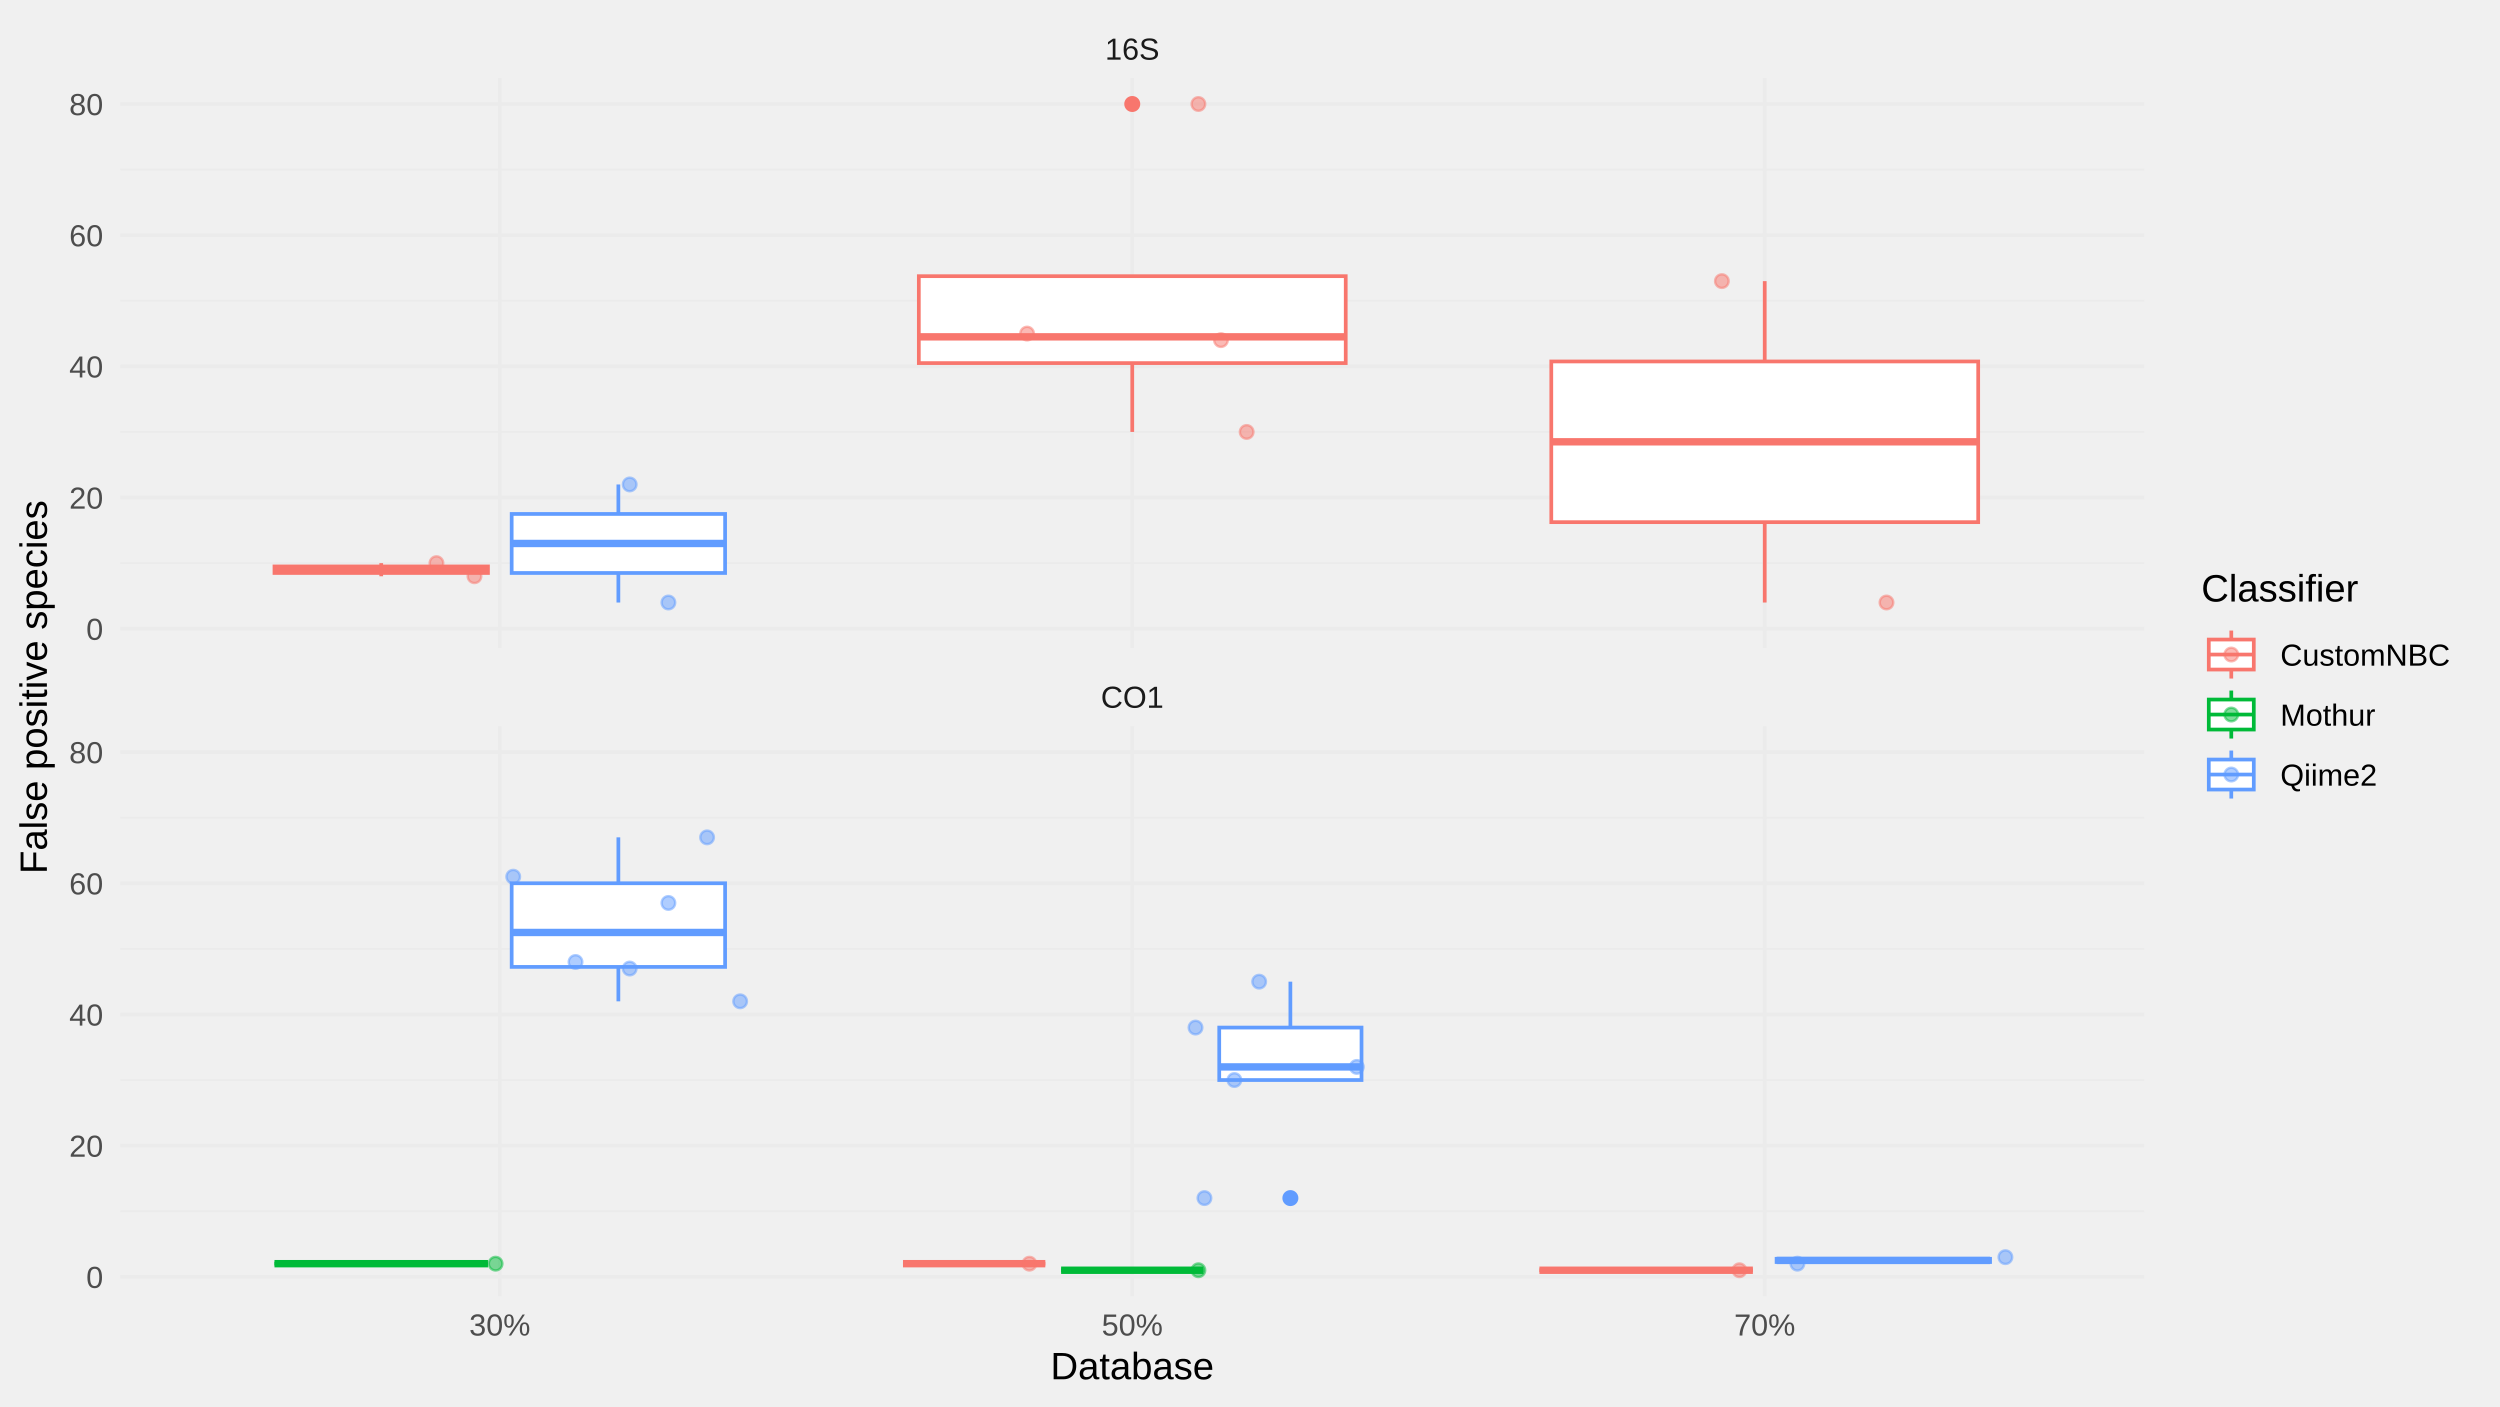
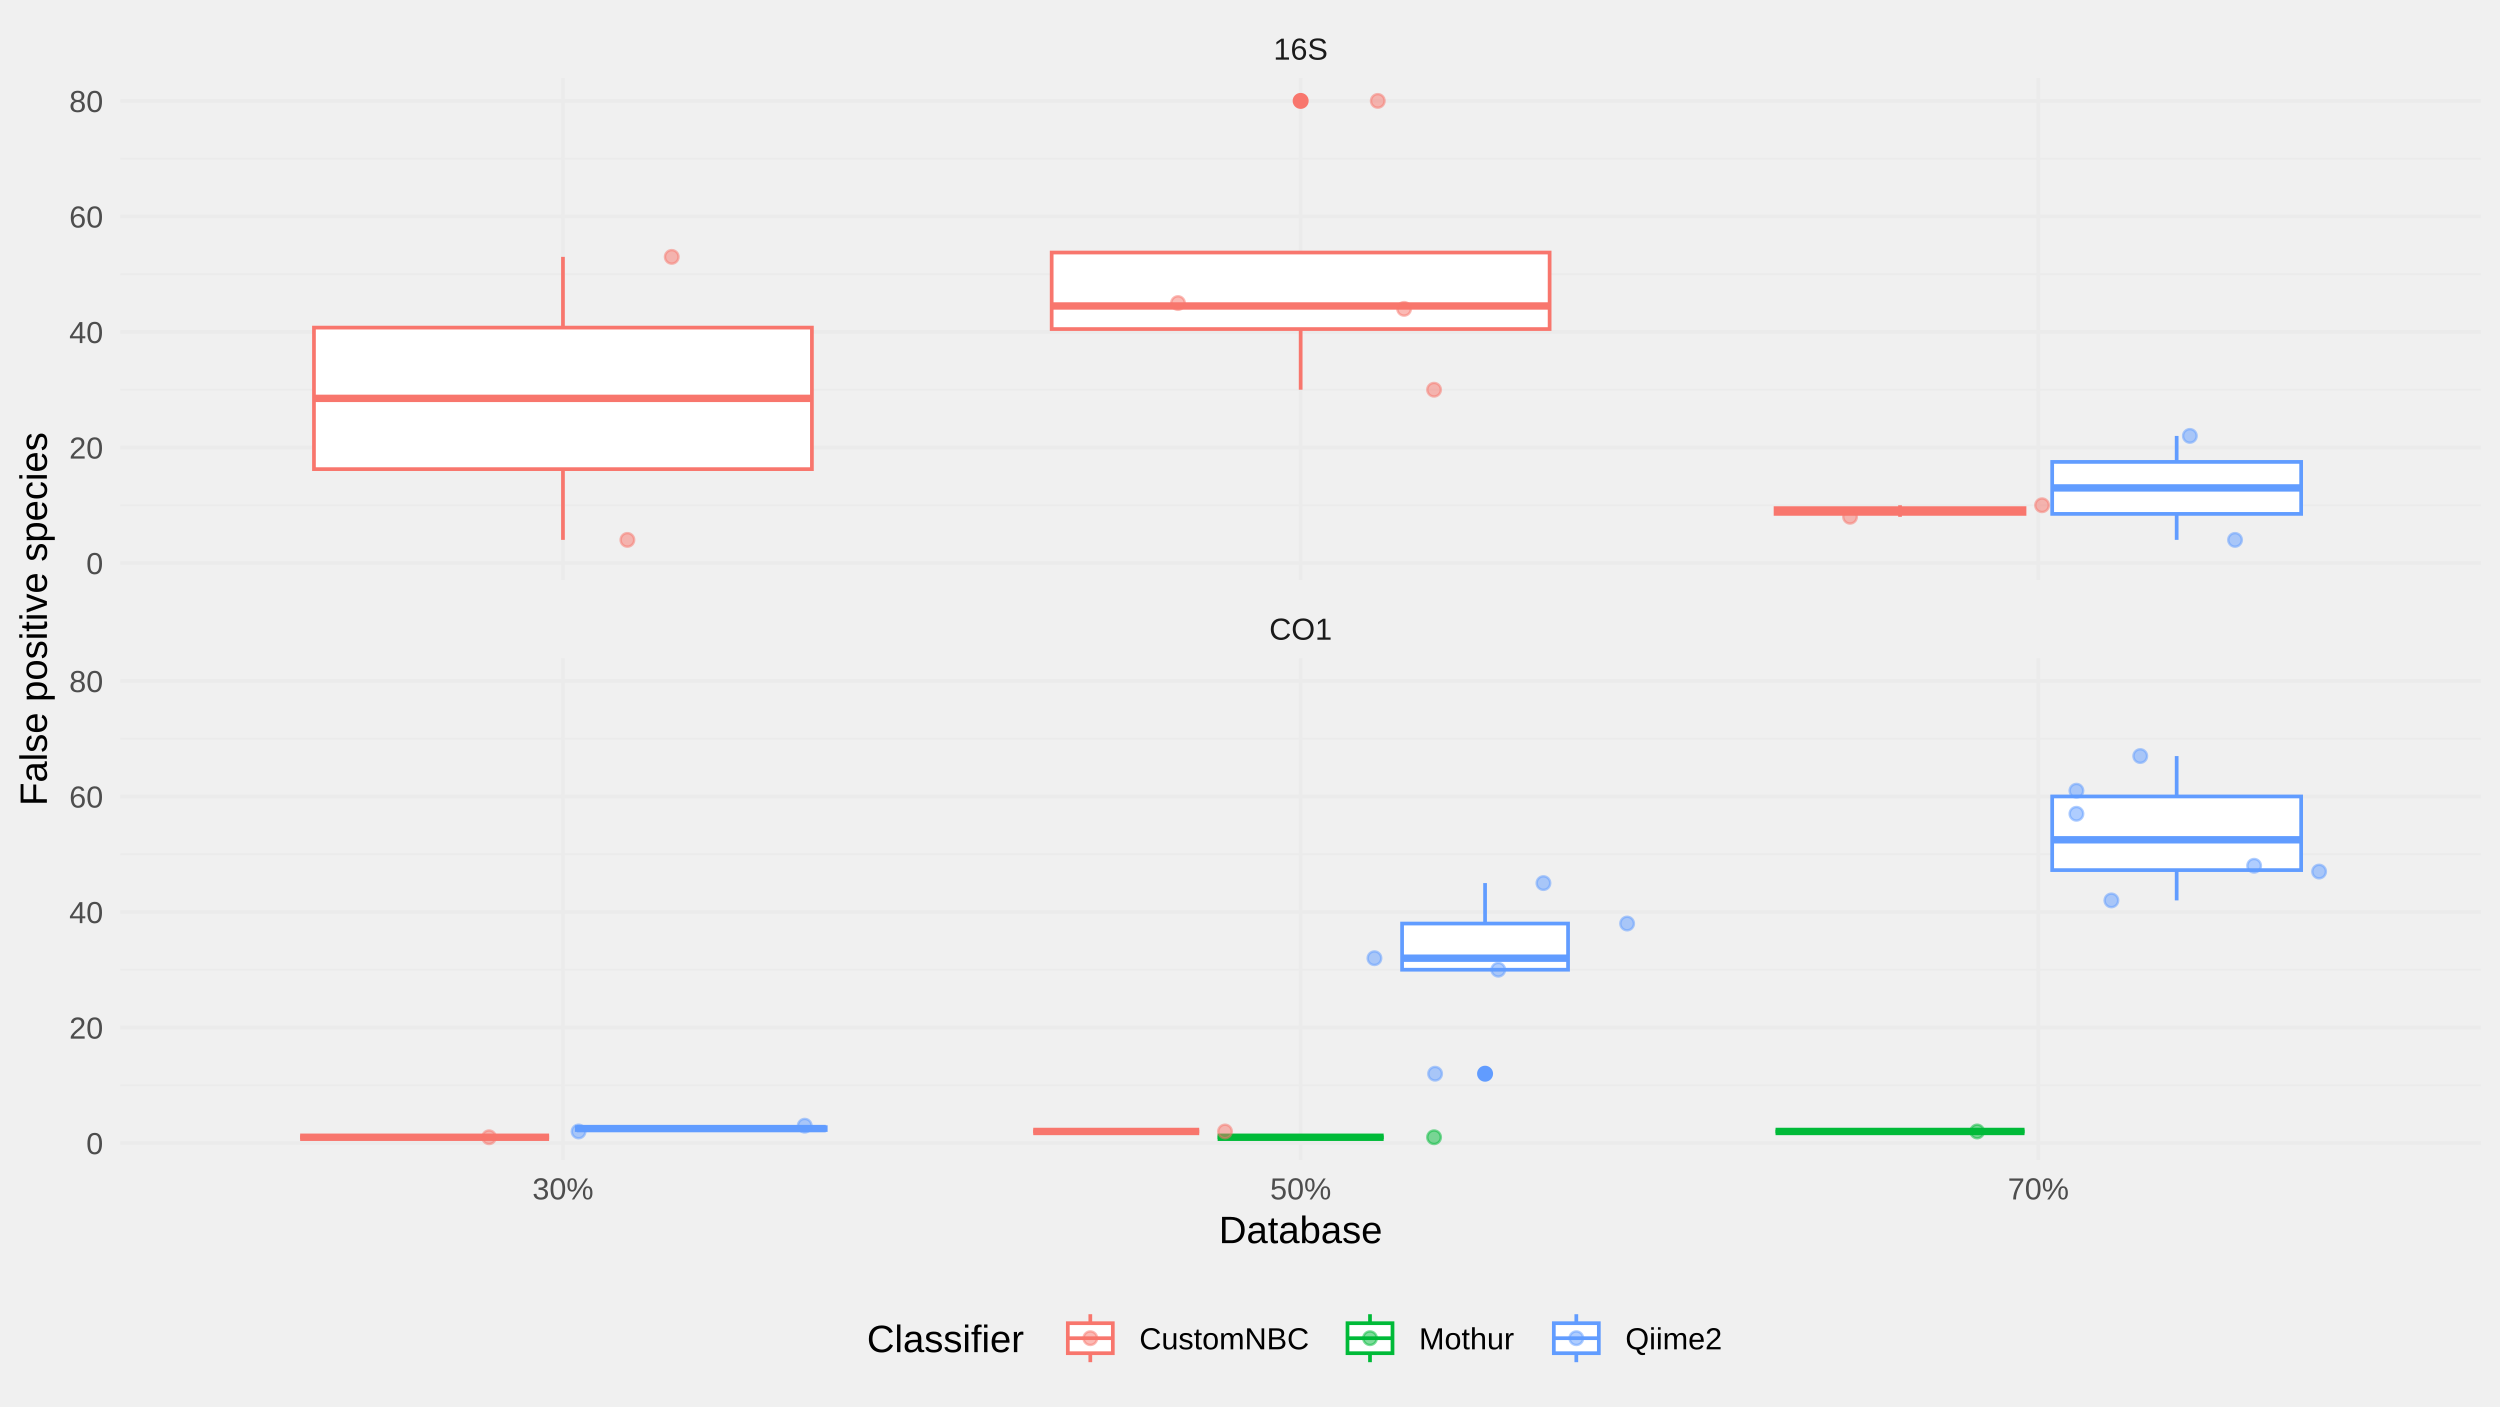
<svg xmlns="http://www.w3.org/2000/svg" class="svglite" width="720.00pt" height="405.00pt" viewBox="0 0 720.00 405.00">
  <defs>
    <style type="text/css">
    .svglite line, .svglite polyline, .svglite polygon, .svglite path, .svglite rect, .svglite circle {
      fill: none;
      stroke: #000000;
      stroke-linecap: round;
      stroke-linejoin: round;
      stroke-miterlimit: 10.00;
    }
    .svglite text {
      white-space: pre;
    }
  </style>
  </defs>
  <rect width="100%" height="100%" style="stroke: none; fill: none;" />
  <defs>
    <clipPath id="cpMC4wMHw3MjAuMDB8MC4wMHw0MDUuMDA=">
      <rect x="0.00" y="0.00" width="720.00" height="405.00" />
    </clipPath>
  </defs>
  <g clip-path="url(#cpMC4wMHw3MjAuMDB8MC4wMHw0MDUuMDA=)">
</g>
  <defs>
-     <clipPath id="cpMzQuNjV8NjE3LjU0fDIyLjQ5fDE4Ni42NQ==">
-       <rect x="34.65" y="22.49" width="582.89" height="164.16" />
+     <clipPath id="cpMzQuNjV8NzE0LjUyfDIyLjQ5fDE2Ny4wNQ==">
+       <rect x="34.65" y="22.49" width="679.87" height="144.56" />
    </clipPath>
  </defs>
-   <g clip-path="url(#cpMzQuNjV8NjE3LjU0fDIyLjQ5fDE4Ni42NQ==)">
-     <polyline points="34.65,162.18 617.54,162.18 " style="stroke-width: 0.53; stroke: #EBEBEB; stroke-linecap: butt;" />
-     <polyline points="34.65,124.40 617.54,124.40 " style="stroke-width: 0.53; stroke: #EBEBEB; stroke-linecap: butt;" />
-     <polyline points="34.65,86.62 617.54,86.62 " style="stroke-width: 0.53; stroke: #EBEBEB; stroke-linecap: butt;" />
-     <polyline points="34.65,48.84 617.54,48.84 " style="stroke-width: 0.53; stroke: #EBEBEB; stroke-linecap: butt;" />
-     <polyline points="34.65,181.07 617.54,181.07 " style="stroke-width: 1.07; stroke: #EBEBEB; stroke-linecap: butt;" />
-     <polyline points="34.65,143.29 617.54,143.29 " style="stroke-width: 1.07; stroke: #EBEBEB; stroke-linecap: butt;" />
-     <polyline points="34.65,105.51 617.54,105.51 " style="stroke-width: 1.07; stroke: #EBEBEB; stroke-linecap: butt;" />
-     <polyline points="34.65,67.73 617.54,67.73 " style="stroke-width: 1.07; stroke: #EBEBEB; stroke-linecap: butt;" />
-     <polyline points="34.65,29.95 617.54,29.95 " style="stroke-width: 1.07; stroke: #EBEBEB; stroke-linecap: butt;" />
-     <polyline points="143.94,186.65 143.94,22.49 " style="stroke-width: 1.07; stroke: #EBEBEB; stroke-linecap: butt;" />
-     <polyline points="326.09,186.65 326.09,22.49 " style="stroke-width: 1.07; stroke: #EBEBEB; stroke-linecap: butt;" />
-     <polyline points="508.24,186.65 508.24,22.49 " style="stroke-width: 1.07; stroke: #EBEBEB; stroke-linecap: butt;" />
-     <line x1="109.79" y1="163.13" x2="109.79" y2="162.18" style="stroke-width: 1.07; stroke: #F8766D; stroke-linecap: butt;" />
-     <line x1="109.79" y1="165.02" x2="109.79" y2="165.96" style="stroke-width: 1.07; stroke: #F8766D; stroke-linecap: butt;" />
-     <polygon points="79.05,163.13 79.05,165.02 140.53,165.02 140.53,163.13 79.05,163.13 " style="stroke-width: 1.07; stroke: #F8766D; stroke-linecap: butt; stroke-linejoin: miter; fill: #FFFFFF;" />
-     <line x1="79.05" y1="164.07" x2="140.53" y2="164.07" style="stroke-width: 2.13; stroke: #F8766D; stroke-linecap: butt; stroke-linejoin: miter;" />
-     <circle cx="326.09" cy="29.95" r="1.95" style="stroke-width: 0.71; stroke: #F8766D; fill: #F8766D;" />
-     <line x1="326.09" y1="79.54" x2="326.09" y2="79.54" style="stroke-width: 1.07; stroke: #F8766D; stroke-linecap: butt;" />
-     <line x1="326.09" y1="104.57" x2="326.09" y2="124.40" style="stroke-width: 1.07; stroke: #F8766D; stroke-linecap: butt;" />
-     <polygon points="264.62,79.54 264.62,104.57 387.57,104.57 387.57,79.54 264.62,79.54 " style="stroke-width: 1.07; stroke: #F8766D; stroke-linecap: butt; stroke-linejoin: miter; fill: #FFFFFF;" />
-     <line x1="264.62" y1="97.01" x2="387.57" y2="97.01" style="stroke-width: 2.13; stroke: #F8766D; stroke-linecap: butt; stroke-linejoin: miter;" />
-     <line x1="508.24" y1="104.10" x2="508.24" y2="80.96" style="stroke-width: 1.07; stroke: #F8766D; stroke-linecap: butt;" />
-     <line x1="508.24" y1="150.38" x2="508.24" y2="173.52" style="stroke-width: 1.07; stroke: #F8766D; stroke-linecap: butt;" />
-     <polygon points="446.77,104.10 446.77,150.38 569.72,150.38 569.72,104.10 446.77,104.10 " style="stroke-width: 1.07; stroke: #F8766D; stroke-linecap: butt; stroke-linejoin: miter; fill: #FFFFFF;" />
-     <line x1="446.77" y1="127.24" x2="569.72" y2="127.24" style="stroke-width: 2.13; stroke: #F8766D; stroke-linecap: butt; stroke-linejoin: miter;" />
-     <line x1="178.09" y1="148.02" x2="178.09" y2="139.52" style="stroke-width: 1.07; stroke: #619CFF; stroke-linecap: butt;" />
-     <line x1="178.09" y1="165.02" x2="178.09" y2="173.52" style="stroke-width: 1.07; stroke: #619CFF; stroke-linecap: butt;" />
-     <polygon points="147.36,148.02 147.36,165.02 208.83,165.02 208.83,148.02 147.36,148.02 " style="stroke-width: 1.07; stroke: #619CFF; stroke-linecap: butt; stroke-linejoin: miter; fill: #FFFFFF;" />
-     <line x1="147.36" y1="156.52" x2="208.83" y2="156.52" style="stroke-width: 2.13; stroke: #619CFF; stroke-linecap: butt; stroke-linejoin: miter;" />
-     <circle cx="125.70" cy="162.18" r="1.95" style="stroke-width: 0.71; stroke: #F8766D; stroke-opacity: 0.50; fill: #F8766D; fill-opacity: 0.50;" />
-     <circle cx="136.65" cy="165.96" r="1.95" style="stroke-width: 0.71; stroke: #F8766D; stroke-opacity: 0.50; fill: #F8766D; fill-opacity: 0.50;" />
-     <circle cx="359.04" cy="124.40" r="1.95" style="stroke-width: 0.71; stroke: #F8766D; stroke-opacity: 0.50; fill: #F8766D; fill-opacity: 0.50;" />
-     <circle cx="345.14" cy="29.95" r="1.95" style="stroke-width: 0.71; stroke: #F8766D; stroke-opacity: 0.50; fill: #F8766D; fill-opacity: 0.50;" />
-     <circle cx="295.80" cy="96.07" r="1.95" style="stroke-width: 0.71; stroke: #F8766D; stroke-opacity: 0.50; fill: #F8766D; fill-opacity: 0.50;" />
-     <circle cx="351.64" cy="97.96" r="1.95" style="stroke-width: 0.71; stroke: #F8766D; stroke-opacity: 0.50; fill: #F8766D; fill-opacity: 0.50;" />
-     <circle cx="543.31" cy="173.52" r="1.95" style="stroke-width: 0.71; stroke: #F8766D; stroke-opacity: 0.50; fill: #F8766D; fill-opacity: 0.50;" />
-     <circle cx="495.90" cy="80.96" r="1.95" style="stroke-width: 0.71; stroke: #F8766D; stroke-opacity: 0.50; fill: #F8766D; fill-opacity: 0.50;" />
-     <circle cx="192.50" cy="173.52" r="1.95" style="stroke-width: 0.71; stroke: #619CFF; stroke-opacity: 0.50; fill: #619CFF; fill-opacity: 0.50;" />
-     <circle cx="181.35" cy="139.52" r="1.95" style="stroke-width: 0.71; stroke: #619CFF; stroke-opacity: 0.50; fill: #619CFF; fill-opacity: 0.50;" />
+   <g clip-path="url(#cpMzQuNjV8NzE0LjUyfDIyLjQ5fDE2Ny4wNQ==)">
+     <polyline points="34.65,145.51 714.52,145.51 " style="stroke-width: 0.53; stroke: #EBEBEB; stroke-linecap: butt;" />
+     <polyline points="34.65,112.24 714.52,112.24 " style="stroke-width: 0.53; stroke: #EBEBEB; stroke-linecap: butt;" />
+     <polyline points="34.65,78.97 714.52,78.97 " style="stroke-width: 0.53; stroke: #EBEBEB; stroke-linecap: butt;" />
+     <polyline points="34.65,45.70 714.52,45.70 " style="stroke-width: 0.53; stroke: #EBEBEB; stroke-linecap: butt;" />
+     <polyline points="34.65,162.14 714.52,162.14 " style="stroke-width: 1.07; stroke: #EBEBEB; stroke-linecap: butt;" />
+     <polyline points="34.65,128.87 714.52,128.87 " style="stroke-width: 1.07; stroke: #EBEBEB; stroke-linecap: butt;" />
+     <polyline points="34.65,95.60 714.52,95.60 " style="stroke-width: 1.07; stroke: #EBEBEB; stroke-linecap: butt;" />
+     <polyline points="34.65,62.33 714.52,62.33 " style="stroke-width: 1.07; stroke: #EBEBEB; stroke-linecap: butt;" />
+     <polyline points="34.65,29.06 714.52,29.06 " style="stroke-width: 1.07; stroke: #EBEBEB; stroke-linecap: butt;" />
+     <polyline points="162.13,167.05 162.13,22.49 " style="stroke-width: 1.07; stroke: #EBEBEB; stroke-linecap: butt;" />
+     <polyline points="374.59,167.05 374.59,22.49 " style="stroke-width: 1.07; stroke: #EBEBEB; stroke-linecap: butt;" />
+     <polyline points="587.04,167.05 587.04,22.49 " style="stroke-width: 1.07; stroke: #EBEBEB; stroke-linecap: butt;" />
+     <line x1="162.13" y1="94.35" x2="162.13" y2="73.98" style="stroke-width: 1.07; stroke: #F8766D; stroke-linecap: butt;" />
+     <line x1="162.13" y1="135.11" x2="162.13" y2="155.49" style="stroke-width: 1.07; stroke: #F8766D; stroke-linecap: butt;" />
+     <polygon points="90.42,94.35 90.42,135.11 233.83,135.11 233.83,94.35 90.42,94.35 " style="stroke-width: 1.07; stroke: #F8766D; stroke-linecap: butt; stroke-linejoin: miter; fill: #FFFFFF;" />
+     <line x1="90.42" y1="114.73" x2="233.83" y2="114.73" style="stroke-width: 2.13; stroke: #F8766D; stroke-linecap: butt; stroke-linejoin: miter;" />
+     <circle cx="374.59" cy="29.06" r="1.95" style="stroke-width: 0.71; stroke: #F8766D; fill: #F8766D;" />
+     <line x1="374.59" y1="72.73" x2="374.59" y2="72.73" style="stroke-width: 1.07; stroke: #F8766D; stroke-linecap: butt;" />
+     <line x1="374.59" y1="94.77" x2="374.59" y2="112.24" style="stroke-width: 1.07; stroke: #F8766D; stroke-linecap: butt;" />
+     <polygon points="302.88,72.73 302.88,94.77 446.29,94.77 446.29,72.73 302.88,72.73 " style="stroke-width: 1.07; stroke: #F8766D; stroke-linecap: butt; stroke-linejoin: miter; fill: #FFFFFF;" />
+     <line x1="302.88" y1="88.12" x2="446.29" y2="88.12" style="stroke-width: 2.13; stroke: #F8766D; stroke-linecap: butt; stroke-linejoin: miter;" />
+     <line x1="547.21" y1="146.34" x2="547.21" y2="145.51" style="stroke-width: 1.07; stroke: #F8766D; stroke-linecap: butt;" />
+     <line x1="547.21" y1="148.00" x2="547.21" y2="148.83" style="stroke-width: 1.07; stroke: #F8766D; stroke-linecap: butt;" />
+     <polygon points="511.36,146.34 511.36,148.00 583.06,148.00 583.06,146.34 511.36,146.34 " style="stroke-width: 1.07; stroke: #F8766D; stroke-linecap: butt; stroke-linejoin: miter; fill: #FFFFFF;" />
+     <line x1="511.36" y1="147.17" x2="583.06" y2="147.17" style="stroke-width: 2.13; stroke: #F8766D; stroke-linecap: butt; stroke-linejoin: miter;" />
+     <line x1="626.88" y1="133.03" x2="626.88" y2="125.54" style="stroke-width: 1.07; stroke: #619CFF; stroke-linecap: butt;" />
+     <line x1="626.88" y1="148.00" x2="626.88" y2="155.49" style="stroke-width: 1.07; stroke: #619CFF; stroke-linecap: butt;" />
+     <polygon points="591.03,133.03 591.03,148.00 662.73,148.00 662.73,133.03 591.03,133.03 " style="stroke-width: 1.07; stroke: #619CFF; stroke-linecap: butt; stroke-linejoin: miter; fill: #FFFFFF;" />
+     <line x1="591.03" y1="140.52" x2="662.73" y2="140.52" style="stroke-width: 2.13; stroke: #619CFF; stroke-linecap: butt; stroke-linejoin: miter;" />
+     <circle cx="180.69" cy="155.49" r="1.95" style="stroke-width: 0.71; stroke: #F8766D; stroke-opacity: 0.50; fill: #F8766D; fill-opacity: 0.50;" />
+     <circle cx="193.46" cy="73.98" r="1.95" style="stroke-width: 0.71; stroke: #F8766D; stroke-opacity: 0.50; fill: #F8766D; fill-opacity: 0.50;" />
+     <circle cx="413.01" cy="112.24" r="1.95" style="stroke-width: 0.71; stroke: #F8766D; stroke-opacity: 0.50; fill: #F8766D; fill-opacity: 0.50;" />
+     <circle cx="396.80" cy="29.06" r="1.95" style="stroke-width: 0.71; stroke: #F8766D; stroke-opacity: 0.50; fill: #F8766D; fill-opacity: 0.50;" />
+     <circle cx="339.26" cy="87.28" r="1.95" style="stroke-width: 0.71; stroke: #F8766D; stroke-opacity: 0.50; fill: #F8766D; fill-opacity: 0.50;" />
+     <circle cx="404.38" cy="88.95" r="1.95" style="stroke-width: 0.71; stroke: #F8766D; stroke-opacity: 0.50; fill: #F8766D; fill-opacity: 0.50;" />
+     <circle cx="588.11" cy="145.51" r="1.95" style="stroke-width: 0.71; stroke: #F8766D; stroke-opacity: 0.50; fill: #F8766D; fill-opacity: 0.50;" />
+     <circle cx="532.81" cy="148.83" r="1.95" style="stroke-width: 0.71; stroke: #F8766D; stroke-opacity: 0.50; fill: #F8766D; fill-opacity: 0.50;" />
+     <circle cx="643.69" cy="155.49" r="1.95" style="stroke-width: 0.71; stroke: #619CFF; stroke-opacity: 0.50; fill: #619CFF; fill-opacity: 0.50;" />
+     <circle cx="630.68" cy="125.54" r="1.95" style="stroke-width: 0.71; stroke: #619CFF; stroke-opacity: 0.50; fill: #619CFF; fill-opacity: 0.50;" />
  </g>
  <g clip-path="url(#cpMC4wMHw3MjAuMDB8MC4wMHw0MDUuMDA=)">
</g>
  <defs>
-     <clipPath id="cpMzQuNjV8NjE3LjU0fDIwOS4xNHwzNzMuMjk=">
-       <rect x="34.65" y="209.14" width="582.89" height="164.16" />
+     <clipPath id="cpMzQuNjV8NzE0LjUyfDE4OS41NHwzMzQuMTA=">
+       <rect x="34.65" y="189.54" width="679.87" height="144.56" />
    </clipPath>
  </defs>
-   <g clip-path="url(#cpMzQuNjV8NjE3LjU0fDIwOS4xNHwzNzMuMjk=)">
-     <polyline points="34.65,348.83 617.54,348.83 " style="stroke-width: 0.53; stroke: #EBEBEB; stroke-linecap: butt;" />
-     <polyline points="34.65,311.05 617.54,311.05 " style="stroke-width: 0.53; stroke: #EBEBEB; stroke-linecap: butt;" />
-     <polyline points="34.65,273.27 617.54,273.27 " style="stroke-width: 0.53; stroke: #EBEBEB; stroke-linecap: butt;" />
-     <polyline points="34.65,235.49 617.54,235.49 " style="stroke-width: 0.53; stroke: #EBEBEB; stroke-linecap: butt;" />
-     <polyline points="34.65,367.72 617.54,367.72 " style="stroke-width: 1.07; stroke: #EBEBEB; stroke-linecap: butt;" />
-     <polyline points="34.65,329.94 617.54,329.94 " style="stroke-width: 1.07; stroke: #EBEBEB; stroke-linecap: butt;" />
-     <polyline points="34.65,292.16 617.54,292.16 " style="stroke-width: 1.07; stroke: #EBEBEB; stroke-linecap: butt;" />
-     <polyline points="34.65,254.38 617.54,254.38 " style="stroke-width: 1.07; stroke: #EBEBEB; stroke-linecap: butt;" />
-     <polyline points="34.65,216.60 617.54,216.60 " style="stroke-width: 1.07; stroke: #EBEBEB; stroke-linecap: butt;" />
-     <polyline points="143.94,373.29 143.94,209.14 " style="stroke-width: 1.07; stroke: #EBEBEB; stroke-linecap: butt;" />
-     <polyline points="326.09,373.29 326.09,209.14 " style="stroke-width: 1.07; stroke: #EBEBEB; stroke-linecap: butt;" />
-     <polyline points="508.24,373.29 508.24,209.14 " style="stroke-width: 1.07; stroke: #EBEBEB; stroke-linecap: butt;" />
-     <line x1="280.55" y1="363.94" x2="280.55" y2="363.94" style="stroke-width: 1.07; stroke: #F8766D; stroke-linecap: butt;" />
-     <line x1="280.55" y1="363.94" x2="280.55" y2="363.94" style="stroke-width: 1.07; stroke: #F8766D; stroke-linecap: butt;" />
-     <polygon points="260.06,363.94 260.06,363.94 301.05,363.94 301.05,363.94 260.06,363.94 " style="stroke-width: 1.07; stroke: #F8766D; stroke-linecap: butt; stroke-linejoin: miter; fill: #FFFFFF;" />
-     <line x1="260.06" y1="363.94" x2="301.05" y2="363.94" style="stroke-width: 2.13; stroke: #F8766D; stroke-linecap: butt; stroke-linejoin: miter;" />
-     <line x1="474.09" y1="365.83" x2="474.09" y2="365.83" style="stroke-width: 1.07; stroke: #F8766D; stroke-linecap: butt;" />
-     <line x1="474.09" y1="365.83" x2="474.09" y2="365.83" style="stroke-width: 1.07; stroke: #F8766D; stroke-linecap: butt;" />
-     <polygon points="443.35,365.83 443.35,365.83 504.83,365.83 504.83,365.83 443.35,365.83 " style="stroke-width: 1.07; stroke: #F8766D; stroke-linecap: butt; stroke-linejoin: miter; fill: #FFFFFF;" />
-     <line x1="443.35" y1="365.83" x2="504.83" y2="365.83" style="stroke-width: 2.13; stroke: #F8766D; stroke-linecap: butt; stroke-linejoin: miter;" />
-     <line x1="109.79" y1="363.94" x2="109.79" y2="363.94" style="stroke-width: 1.07; stroke: #00BA38; stroke-linecap: butt;" />
-     <line x1="109.79" y1="363.94" x2="109.79" y2="363.94" style="stroke-width: 1.07; stroke: #00BA38; stroke-linecap: butt;" />
-     <polygon points="79.05,363.94 79.05,363.94 140.53,363.94 140.53,363.94 79.05,363.94 " style="stroke-width: 1.07; stroke: #00BA38; stroke-linecap: butt; stroke-linejoin: miter; fill: #FFFFFF;" />
-     <line x1="79.05" y1="363.94" x2="140.53" y2="363.94" style="stroke-width: 2.13; stroke: #00BA38; stroke-linecap: butt; stroke-linejoin: miter;" />
-     <line x1="326.09" y1="365.83" x2="326.09" y2="365.83" style="stroke-width: 1.07; stroke: #00BA38; stroke-linecap: butt;" />
-     <line x1="326.09" y1="365.83" x2="326.09" y2="365.83" style="stroke-width: 1.07; stroke: #00BA38; stroke-linecap: butt;" />
-     <polygon points="305.60,365.83 305.60,365.83 346.58,365.83 346.58,365.83 305.60,365.83 " style="stroke-width: 1.07; stroke: #00BA38; stroke-linecap: butt; stroke-linejoin: miter; fill: #FFFFFF;" />
-     <line x1="305.60" y1="365.83" x2="346.58" y2="365.83" style="stroke-width: 2.13; stroke: #00BA38; stroke-linecap: butt; stroke-linejoin: miter;" />
-     <line x1="178.09" y1="254.38" x2="178.09" y2="241.16" style="stroke-width: 1.07; stroke: #619CFF; stroke-linecap: butt;" />
-     <line x1="178.09" y1="278.47" x2="178.09" y2="288.38" style="stroke-width: 1.07; stroke: #619CFF; stroke-linecap: butt;" />
-     <polygon points="147.36,254.38 147.36,278.47 208.83,278.47 208.83,254.38 147.36,254.38 " style="stroke-width: 1.07; stroke: #619CFF; stroke-linecap: butt; stroke-linejoin: miter; fill: #FFFFFF;" />
-     <line x1="147.36" y1="268.55" x2="208.83" y2="268.55" style="stroke-width: 2.13; stroke: #619CFF; stroke-linecap: butt; stroke-linejoin: miter;" />
-     <circle cx="371.63" cy="345.05" r="1.95" style="stroke-width: 0.71; stroke: #619CFF; fill: #619CFF;" />
-     <line x1="371.63" y1="295.94" x2="371.63" y2="282.72" style="stroke-width: 1.07; stroke: #619CFF; stroke-linecap: butt;" />
-     <line x1="371.63" y1="311.05" x2="371.63" y2="311.05" style="stroke-width: 1.07; stroke: #619CFF; stroke-linecap: butt;" />
-     <polygon points="351.14,295.94 351.14,311.05 392.12,311.05 392.12,295.94 351.14,295.94 " style="stroke-width: 1.07; stroke: #619CFF; stroke-linecap: butt; stroke-linejoin: miter; fill: #FFFFFF;" />
-     <line x1="351.14" y1="307.27" x2="392.12" y2="307.27" style="stroke-width: 2.13; stroke: #619CFF; stroke-linecap: butt; stroke-linejoin: miter;" />
-     <line x1="542.40" y1="362.53" x2="542.40" y2="362.06" style="stroke-width: 1.07; stroke: #619CFF; stroke-linecap: butt;" />
-     <line x1="542.40" y1="363.47" x2="542.40" y2="363.94" style="stroke-width: 1.07; stroke: #619CFF; stroke-linecap: butt;" />
-     <polygon points="511.66,362.53 511.66,363.47 573.14,363.47 573.14,362.53 511.66,362.53 " style="stroke-width: 1.07; stroke: #619CFF; stroke-linecap: butt; stroke-linejoin: miter; fill: #FFFFFF;" />
-     <line x1="511.66" y1="363.00" x2="573.14" y2="363.00" style="stroke-width: 2.13; stroke: #619CFF; stroke-linecap: butt; stroke-linejoin: miter;" />
-     <circle cx="296.47" cy="363.94" r="1.95" style="stroke-width: 0.71; stroke: #F8766D; stroke-opacity: 0.50; fill: #F8766D; fill-opacity: 0.50;" />
-     <circle cx="500.95" cy="365.83" r="1.95" style="stroke-width: 0.71; stroke: #F8766D; stroke-opacity: 0.50; fill: #F8766D; fill-opacity: 0.50;" />
-     <circle cx="142.73" cy="363.94" r="1.95" style="stroke-width: 0.71; stroke: #00BA38; stroke-opacity: 0.50; fill: #00BA38; fill-opacity: 0.50;" />
-     <circle cx="345.14" cy="365.83" r="1.95" style="stroke-width: 0.71; stroke: #00BA38; stroke-opacity: 0.50; fill: #00BA38; fill-opacity: 0.50;" />
-     <circle cx="147.81" cy="252.49" r="1.95" style="stroke-width: 0.71; stroke: #619CFF; stroke-opacity: 0.50; fill: #619CFF; fill-opacity: 0.50;" />
-     <circle cx="203.64" cy="241.16" r="1.95" style="stroke-width: 0.71; stroke: #619CFF; stroke-opacity: 0.50; fill: #619CFF; fill-opacity: 0.50;" />
-     <circle cx="213.16" cy="288.38" r="1.95" style="stroke-width: 0.71; stroke: #619CFF; stroke-opacity: 0.50; fill: #619CFF; fill-opacity: 0.50;" />
-     <circle cx="165.75" cy="277.05" r="1.95" style="stroke-width: 0.71; stroke: #619CFF; stroke-opacity: 0.50; fill: #619CFF; fill-opacity: 0.50;" />
-     <circle cx="192.50" cy="260.05" r="1.95" style="stroke-width: 0.71; stroke: #619CFF; stroke-opacity: 0.50; fill: #619CFF; fill-opacity: 0.50;" />
-     <circle cx="181.35" cy="278.94" r="1.95" style="stroke-width: 0.71; stroke: #619CFF; stroke-opacity: 0.50; fill: #619CFF; fill-opacity: 0.50;" />
-     <circle cx="344.31" cy="295.94" r="1.95" style="stroke-width: 0.71; stroke: #619CFF; stroke-opacity: 0.50; fill: #619CFF; fill-opacity: 0.50;" />
-     <circle cx="346.88" cy="345.05" r="1.95" style="stroke-width: 0.71; stroke: #619CFF; stroke-opacity: 0.50; fill: #619CFF; fill-opacity: 0.50;" />
-     <circle cx="362.64" cy="282.72" r="1.95" style="stroke-width: 0.71; stroke: #619CFF; stroke-opacity: 0.50; fill: #619CFF; fill-opacity: 0.50;" />
-     <circle cx="355.51" cy="311.05" r="1.95" style="stroke-width: 0.71; stroke: #619CFF; stroke-opacity: 0.50; fill: #619CFF; fill-opacity: 0.50;" />
-     <circle cx="390.76" cy="307.27" r="1.95" style="stroke-width: 0.71; stroke: #619CFF; stroke-opacity: 0.50; fill: #619CFF; fill-opacity: 0.50;" />
-     <circle cx="517.65" cy="363.94" r="1.95" style="stroke-width: 0.71; stroke: #619CFF; stroke-opacity: 0.50; fill: #619CFF; fill-opacity: 0.50;" />
-     <circle cx="577.56" cy="362.06" r="1.95" style="stroke-width: 0.71; stroke: #619CFF; stroke-opacity: 0.50; fill: #619CFF; fill-opacity: 0.50;" />
+   <g clip-path="url(#cpMzQuNjV8NzE0LjUyfDE4OS41NHwzMzQuMTA=)">
+     <polyline points="34.65,312.55 714.52,312.55 " style="stroke-width: 0.53; stroke: #EBEBEB; stroke-linecap: butt;" />
+     <polyline points="34.65,279.28 714.52,279.28 " style="stroke-width: 0.53; stroke: #EBEBEB; stroke-linecap: butt;" />
+     <polyline points="34.65,246.01 714.52,246.01 " style="stroke-width: 0.53; stroke: #EBEBEB; stroke-linecap: butt;" />
+     <polyline points="34.65,212.74 714.52,212.74 " style="stroke-width: 0.53; stroke: #EBEBEB; stroke-linecap: butt;" />
+     <polyline points="34.65,329.19 714.52,329.19 " style="stroke-width: 1.07; stroke: #EBEBEB; stroke-linecap: butt;" />
+     <polyline points="34.65,295.92 714.52,295.92 " style="stroke-width: 1.07; stroke: #EBEBEB; stroke-linecap: butt;" />
+     <polyline points="34.65,262.65 714.52,262.65 " style="stroke-width: 1.07; stroke: #EBEBEB; stroke-linecap: butt;" />
+     <polyline points="34.65,229.38 714.52,229.38 " style="stroke-width: 1.07; stroke: #EBEBEB; stroke-linecap: butt;" />
+     <polyline points="34.65,196.11 714.52,196.11 " style="stroke-width: 1.07; stroke: #EBEBEB; stroke-linecap: butt;" />
+     <polyline points="162.13,334.10 162.13,189.54 " style="stroke-width: 1.07; stroke: #EBEBEB; stroke-linecap: butt;" />
+     <polyline points="374.59,334.10 374.59,189.54 " style="stroke-width: 1.07; stroke: #EBEBEB; stroke-linecap: butt;" />
+     <polyline points="587.04,334.10 587.04,189.54 " style="stroke-width: 1.07; stroke: #EBEBEB; stroke-linecap: butt;" />
+     <line x1="122.29" y1="327.53" x2="122.29" y2="327.53" style="stroke-width: 1.07; stroke: #F8766D; stroke-linecap: butt;" />
+     <line x1="122.29" y1="327.53" x2="122.29" y2="327.53" style="stroke-width: 1.07; stroke: #F8766D; stroke-linecap: butt;" />
+     <polygon points="86.44,327.53 86.44,327.53 158.14,327.53 158.14,327.53 86.44,327.53 " style="stroke-width: 1.07; stroke: #F8766D; stroke-linecap: butt; stroke-linejoin: miter; fill: #FFFFFF;" />
+     <line x1="86.44" y1="327.53" x2="158.14" y2="327.53" style="stroke-width: 2.13; stroke: #F8766D; stroke-linecap: butt; stroke-linejoin: miter;" />
+     <line x1="321.47" y1="325.86" x2="321.47" y2="325.86" style="stroke-width: 1.07; stroke: #F8766D; stroke-linecap: butt;" />
+     <line x1="321.47" y1="325.86" x2="321.47" y2="325.86" style="stroke-width: 1.07; stroke: #F8766D; stroke-linecap: butt;" />
+     <polygon points="297.57,325.86 297.57,325.86 345.37,325.86 345.37,325.86 297.57,325.86 " style="stroke-width: 1.07; stroke: #F8766D; stroke-linecap: butt; stroke-linejoin: miter; fill: #FFFFFF;" />
+     <line x1="297.57" y1="325.86" x2="345.37" y2="325.86" style="stroke-width: 2.13; stroke: #F8766D; stroke-linecap: butt; stroke-linejoin: miter;" />
+     <line x1="374.59" y1="327.53" x2="374.59" y2="327.53" style="stroke-width: 1.07; stroke: #00BA38; stroke-linecap: butt;" />
+     <line x1="374.59" y1="327.53" x2="374.59" y2="327.53" style="stroke-width: 1.07; stroke: #00BA38; stroke-linecap: butt;" />
+     <polygon points="350.68,327.53 350.68,327.53 398.49,327.53 398.49,327.53 350.68,327.53 " style="stroke-width: 1.07; stroke: #00BA38; stroke-linecap: butt; stroke-linejoin: miter; fill: #FFFFFF;" />
+     <line x1="350.68" y1="327.53" x2="398.49" y2="327.53" style="stroke-width: 2.13; stroke: #00BA38; stroke-linecap: butt; stroke-linejoin: miter;" />
+     <line x1="547.21" y1="325.86" x2="547.21" y2="325.86" style="stroke-width: 1.07; stroke: #00BA38; stroke-linecap: butt;" />
+     <line x1="547.21" y1="325.86" x2="547.21" y2="325.86" style="stroke-width: 1.07; stroke: #00BA38; stroke-linecap: butt;" />
+     <polygon points="511.36,325.86 511.36,325.86 583.06,325.86 583.06,325.86 511.36,325.86 " style="stroke-width: 1.07; stroke: #00BA38; stroke-linecap: butt; stroke-linejoin: miter; fill: #FFFFFF;" />
+     <line x1="511.36" y1="325.86" x2="583.06" y2="325.86" style="stroke-width: 2.13; stroke: #00BA38; stroke-linecap: butt; stroke-linejoin: miter;" />
+     <line x1="201.96" y1="324.62" x2="201.96" y2="324.20" style="stroke-width: 1.07; stroke: #619CFF; stroke-linecap: butt;" />
+     <line x1="201.96" y1="325.45" x2="201.96" y2="325.86" style="stroke-width: 1.07; stroke: #619CFF; stroke-linecap: butt;" />
+     <polygon points="166.11,324.62 166.11,325.45 237.81,325.45 237.81,324.62 166.11,324.62 " style="stroke-width: 1.07; stroke: #619CFF; stroke-linecap: butt; stroke-linejoin: miter; fill: #FFFFFF;" />
+     <line x1="166.11" y1="325.03" x2="237.81" y2="325.03" style="stroke-width: 2.13; stroke: #619CFF; stroke-linecap: butt; stroke-linejoin: miter;" />
+     <circle cx="427.70" cy="309.23" r="1.95" style="stroke-width: 0.71; stroke: #619CFF; fill: #619CFF;" />
+     <line x1="427.70" y1="265.98" x2="427.70" y2="254.33" style="stroke-width: 1.07; stroke: #619CFF; stroke-linecap: butt;" />
+     <line x1="427.70" y1="279.28" x2="427.70" y2="279.28" style="stroke-width: 1.07; stroke: #619CFF; stroke-linecap: butt;" />
+     <polygon points="403.80,265.98 403.80,279.28 451.60,279.28 451.60,265.98 403.80,265.98 " style="stroke-width: 1.07; stroke: #619CFF; stroke-linecap: butt; stroke-linejoin: miter; fill: #FFFFFF;" />
+     <line x1="403.80" y1="275.96" x2="451.60" y2="275.96" style="stroke-width: 2.13; stroke: #619CFF; stroke-linecap: butt; stroke-linejoin: miter;" />
+     <line x1="626.88" y1="229.38" x2="626.88" y2="217.74" style="stroke-width: 1.07; stroke: #619CFF; stroke-linecap: butt;" />
+     <line x1="626.88" y1="250.59" x2="626.88" y2="259.32" style="stroke-width: 1.07; stroke: #619CFF; stroke-linecap: butt;" />
+     <polygon points="591.03,229.38 591.03,250.59 662.73,250.59 662.73,229.38 591.03,229.38 " style="stroke-width: 1.07; stroke: #619CFF; stroke-linecap: butt; stroke-linejoin: miter; fill: #FFFFFF;" />
+     <line x1="591.03" y1="241.86" x2="662.73" y2="241.86" style="stroke-width: 2.13; stroke: #619CFF; stroke-linecap: butt; stroke-linejoin: miter;" />
+     <circle cx="140.85" cy="327.53" r="1.95" style="stroke-width: 0.71; stroke: #F8766D; stroke-opacity: 0.50; fill: #F8766D; fill-opacity: 0.50;" />
+     <circle cx="352.80" cy="325.86" r="1.95" style="stroke-width: 0.71; stroke: #F8766D; stroke-opacity: 0.50; fill: #F8766D; fill-opacity: 0.50;" />
+     <circle cx="413.01" cy="327.53" r="1.95" style="stroke-width: 0.71; stroke: #00BA38; stroke-opacity: 0.50; fill: #00BA38; fill-opacity: 0.50;" />
+     <circle cx="569.42" cy="325.86" r="1.95" style="stroke-width: 0.71; stroke: #00BA38; stroke-opacity: 0.50; fill: #00BA38; fill-opacity: 0.50;" />
+     <circle cx="166.63" cy="325.86" r="1.95" style="stroke-width: 0.71; stroke: #619CFF; stroke-opacity: 0.50; fill: #619CFF; fill-opacity: 0.50;" />
+     <circle cx="231.76" cy="324.20" r="1.95" style="stroke-width: 0.71; stroke: #619CFF; stroke-opacity: 0.50; fill: #619CFF; fill-opacity: 0.50;" />
+     <circle cx="468.61" cy="265.98" r="1.95" style="stroke-width: 0.71; stroke: #619CFF; stroke-opacity: 0.50; fill: #619CFF; fill-opacity: 0.50;" />
+     <circle cx="413.31" cy="309.23" r="1.95" style="stroke-width: 0.71; stroke: #619CFF; stroke-opacity: 0.50; fill: #619CFF; fill-opacity: 0.50;" />
+     <circle cx="444.51" cy="254.33" r="1.95" style="stroke-width: 0.71; stroke: #619CFF; stroke-opacity: 0.50; fill: #619CFF; fill-opacity: 0.50;" />
+     <circle cx="431.50" cy="279.28" r="1.95" style="stroke-width: 0.71; stroke: #619CFF; stroke-opacity: 0.50; fill: #619CFF; fill-opacity: 0.50;" />
+     <circle cx="395.84" cy="275.96" r="1.95" style="stroke-width: 0.71; stroke: #619CFF; stroke-opacity: 0.50; fill: #619CFF; fill-opacity: 0.50;" />
+     <circle cx="598.01" cy="227.72" r="1.95" style="stroke-width: 0.71; stroke: #619CFF; stroke-opacity: 0.50; fill: #619CFF; fill-opacity: 0.50;" />
+     <circle cx="616.39" cy="217.74" r="1.95" style="stroke-width: 0.71; stroke: #619CFF; stroke-opacity: 0.50; fill: #619CFF; fill-opacity: 0.50;" />
+     <circle cx="608.08" cy="259.32" r="1.95" style="stroke-width: 0.71; stroke: #619CFF; stroke-opacity: 0.50; fill: #619CFF; fill-opacity: 0.50;" />
+     <circle cx="649.19" cy="249.34" r="1.95" style="stroke-width: 0.71; stroke: #619CFF; stroke-opacity: 0.50; fill: #619CFF; fill-opacity: 0.50;" />
+     <circle cx="598.01" cy="234.37" r="1.95" style="stroke-width: 0.71; stroke: #619CFF; stroke-opacity: 0.50; fill: #619CFF; fill-opacity: 0.50;" />
+     <circle cx="667.90" cy="251.01" r="1.95" style="stroke-width: 0.71; stroke: #619CFF; stroke-opacity: 0.50; fill: #619CFF; fill-opacity: 0.50;" />
  </g>
  <g clip-path="url(#cpMC4wMHw3MjAuMDB8MC4wMHw0MDUuMDA=)">
</g>
  <defs>
-     <clipPath id="cpMzQuNjV8NjE3LjU0fDE5Mi4xM3wyMDkuMTQ=">
-       <rect x="34.65" y="192.13" width="582.89" height="17.01" />
+     <clipPath id="cpMzQuNjV8NzE0LjUyfDE3Mi41M3wxODkuNTQ=">
+       <rect x="34.65" y="172.53" width="679.87" height="17.01" />
    </clipPath>
  </defs>
-   <g clip-path="url(#cpMzQuNjV8NjE3LjU0fDE5Mi4xM3wyMDkuMTQ=)">
-     <text x="326.09" y="203.84" text-anchor="middle" style="font-size: 8.80px;fill: #1A1A1A; font-family: &quot;Liberation Sans&quot;;" textLength="18.66px" lengthAdjust="spacingAndGlyphs">CO1</text>
+   <g clip-path="url(#cpMzQuNjV8NzE0LjUyfDE3Mi41M3wxODkuNTQ=)">
+     <text x="374.59" y="184.24" text-anchor="middle" style="font-size: 8.80px;fill: #1A1A1A; font-family: &quot;Liberation Sans&quot;;" textLength="18.66px" lengthAdjust="spacingAndGlyphs">CO1</text>
  </g>
  <g clip-path="url(#cpMC4wMHw3MjAuMDB8MC4wMHw0MDUuMDA=)">
</g>
  <defs>
-     <clipPath id="cpMzQuNjV8NjE3LjU0fDUuNDh8MjIuNDk=">
-       <rect x="34.65" y="5.48" width="582.89" height="17.01" />
+     <clipPath id="cpMzQuNjV8NzE0LjUyfDUuNDh8MjIuNDk=">
+       <rect x="34.65" y="5.48" width="679.87" height="17.01" />
    </clipPath>
  </defs>
-   <g clip-path="url(#cpMzQuNjV8NjE3LjU0fDUuNDh8MjIuNDk=)">
-     <text x="326.09" y="17.19" text-anchor="middle" style="font-size: 8.80px;fill: #1A1A1A; font-family: &quot;Liberation Sans&quot;;" textLength="16.78px" lengthAdjust="spacingAndGlyphs">16S</text>
+   <g clip-path="url(#cpMzQuNjV8NzE0LjUyfDUuNDh8MjIuNDk=)">
+     <text x="374.59" y="17.19" text-anchor="middle" style="font-size: 8.80px;fill: #1A1A1A; font-family: &quot;Liberation Sans&quot;;" textLength="16.78px" lengthAdjust="spacingAndGlyphs">16S</text>
  </g>
  <g clip-path="url(#cpMC4wMHw3MjAuMDB8MC4wMHw0MDUuMDA=)">
-     <text x="143.94" y="384.64" text-anchor="middle" style="font-size: 8.80px;fill: #4D4D4D; font-family: &quot;Liberation Sans&quot;;" textLength="19.55px" lengthAdjust="spacingAndGlyphs">30%</text>
-     <text x="326.09" y="384.64" text-anchor="middle" style="font-size: 8.80px;fill: #4D4D4D; font-family: &quot;Liberation Sans&quot;;" textLength="19.55px" lengthAdjust="spacingAndGlyphs">50%</text>
-     <text x="508.24" y="384.64" text-anchor="middle" style="font-size: 8.80px;fill: #4D4D4D; font-family: &quot;Liberation Sans&quot;;" textLength="19.55px" lengthAdjust="spacingAndGlyphs">70%</text>
-     <text x="29.72" y="184.28" text-anchor="end" style="font-size: 8.80px;fill: #4D4D4D; font-family: &quot;Liberation Sans&quot;;" textLength="5.59px" lengthAdjust="spacingAndGlyphs">0</text>
-     <text x="29.72" y="146.50" text-anchor="end" style="font-size: 8.80px;fill: #4D4D4D; font-family: &quot;Liberation Sans&quot;;" textLength="11.19px" lengthAdjust="spacingAndGlyphs">20</text>
-     <text x="29.72" y="108.72" text-anchor="end" style="font-size: 8.80px;fill: #4D4D4D; font-family: &quot;Liberation Sans&quot;;" textLength="11.19px" lengthAdjust="spacingAndGlyphs">40</text>
-     <text x="29.72" y="70.94" text-anchor="end" style="font-size: 8.80px;fill: #4D4D4D; font-family: &quot;Liberation Sans&quot;;" textLength="11.19px" lengthAdjust="spacingAndGlyphs">60</text>
-     <text x="29.72" y="33.16" text-anchor="end" style="font-size: 8.80px;fill: #4D4D4D; font-family: &quot;Liberation Sans&quot;;" textLength="11.19px" lengthAdjust="spacingAndGlyphs">80</text>
-     <text x="29.72" y="370.93" text-anchor="end" style="font-size: 8.80px;fill: #4D4D4D; font-family: &quot;Liberation Sans&quot;;" textLength="5.59px" lengthAdjust="spacingAndGlyphs">0</text>
-     <text x="29.72" y="333.15" text-anchor="end" style="font-size: 8.80px;fill: #4D4D4D; font-family: &quot;Liberation Sans&quot;;" textLength="11.19px" lengthAdjust="spacingAndGlyphs">20</text>
-     <text x="29.72" y="295.37" text-anchor="end" style="font-size: 8.80px;fill: #4D4D4D; font-family: &quot;Liberation Sans&quot;;" textLength="11.19px" lengthAdjust="spacingAndGlyphs">40</text>
-     <text x="29.72" y="257.59" text-anchor="end" style="font-size: 8.80px;fill: #4D4D4D; font-family: &quot;Liberation Sans&quot;;" textLength="11.19px" lengthAdjust="spacingAndGlyphs">60</text>
-     <text x="29.72" y="219.81" text-anchor="end" style="font-size: 8.80px;fill: #4D4D4D; font-family: &quot;Liberation Sans&quot;;" textLength="11.19px" lengthAdjust="spacingAndGlyphs">80</text>
-     <text x="326.09" y="397.23" text-anchor="middle" style="font-size: 11.00px; font-family: &quot;Liberation Sans&quot;;" textLength="52.49px" lengthAdjust="spacingAndGlyphs">Database</text>
-     <text transform="translate(13.50,197.89) rotate(-90)" text-anchor="middle" style="font-size: 11.00px; font-family: &quot;Liberation Sans&quot;;" textLength="118.86px" lengthAdjust="spacingAndGlyphs">False positive species</text>
-     <text x="633.97" y="173.24" style="font-size: 11.00px; font-family: &quot;Liberation Sans&quot;;" textLength="50.23px" lengthAdjust="spacingAndGlyphs">Classifier</text>
-     <polyline points="642.61,195.42 642.61,192.83 " style="stroke-width: 1.07; stroke: #F8766D; stroke-linecap: butt; stroke-linejoin: miter;" />
-     <polyline points="642.61,184.19 642.61,181.60 " style="stroke-width: 1.07; stroke: #F8766D; stroke-linecap: butt; stroke-linejoin: miter;" />
-     <rect x="636.13" y="184.19" width="12.96" height="8.64" style="stroke-width: 1.07; stroke: #F8766D; stroke-linecap: butt; stroke-linejoin: miter; fill: #FFFFFF;" />
-     <polyline points="636.13,188.51 649.09,188.51 " style="stroke-width: 1.07; stroke: #F8766D; stroke-linecap: butt; stroke-linejoin: miter;" />
-     <circle cx="642.61" cy="188.51" r="1.95" style="stroke-width: 0.71; stroke: #F8766D; stroke-opacity: 0.50; fill: #F8766D; fill-opacity: 0.50;" />
-     <polyline points="642.61,212.70 642.61,210.11 " style="stroke-width: 1.07; stroke: #00BA38; stroke-linecap: butt; stroke-linejoin: miter;" />
-     <polyline points="642.61,201.47 642.61,198.88 " style="stroke-width: 1.07; stroke: #00BA38; stroke-linecap: butt; stroke-linejoin: miter;" />
-     <rect x="636.13" y="201.47" width="12.96" height="8.64" style="stroke-width: 1.07; stroke: #00BA38; stroke-linecap: butt; stroke-linejoin: miter; fill: #FFFFFF;" />
-     <polyline points="636.13,205.79 649.09,205.79 " style="stroke-width: 1.07; stroke: #00BA38; stroke-linecap: butt; stroke-linejoin: miter;" />
-     <circle cx="642.61" cy="205.79" r="1.95" style="stroke-width: 0.71; stroke: #00BA38; stroke-opacity: 0.50; fill: #00BA38; fill-opacity: 0.50;" />
-     <polyline points="642.61,229.98 642.61,227.39 " style="stroke-width: 1.07; stroke: #619CFF; stroke-linecap: butt; stroke-linejoin: miter;" />
-     <polyline points="642.61,218.75 642.61,216.16 " style="stroke-width: 1.07; stroke: #619CFF; stroke-linecap: butt; stroke-linejoin: miter;" />
-     <rect x="636.13" y="218.75" width="12.96" height="8.64" style="stroke-width: 1.07; stroke: #619CFF; stroke-linecap: butt; stroke-linejoin: miter; fill: #FFFFFF;" />
-     <polyline points="636.13,223.07 649.09,223.07 " style="stroke-width: 1.07; stroke: #619CFF; stroke-linecap: butt; stroke-linejoin: miter;" />
-     <circle cx="642.61" cy="223.07" r="1.95" style="stroke-width: 0.71; stroke: #619CFF; stroke-opacity: 0.50; fill: #619CFF; fill-opacity: 0.50;" />
-     <text x="656.73" y="191.72" style="font-size: 8.80px; font-family: &quot;Liberation Sans&quot;;" textLength="52.31px" lengthAdjust="spacingAndGlyphs">CustomNBC</text>
-     <text x="656.73" y="209.00" style="font-size: 8.80px; font-family: &quot;Liberation Sans&quot;;" textLength="31.18px" lengthAdjust="spacingAndGlyphs">Mothur</text>
-     <text x="656.73" y="226.28" style="font-size: 8.80px; font-family: &quot;Liberation Sans&quot;;" textLength="31.40px" lengthAdjust="spacingAndGlyphs">Qiime2</text>
+     <text x="162.13" y="345.44" text-anchor="middle" style="font-size: 8.80px;fill: #4D4D4D; font-family: &quot;Liberation Sans&quot;;" textLength="19.55px" lengthAdjust="spacingAndGlyphs">30%</text>
+     <text x="374.59" y="345.44" text-anchor="middle" style="font-size: 8.80px;fill: #4D4D4D; font-family: &quot;Liberation Sans&quot;;" textLength="19.55px" lengthAdjust="spacingAndGlyphs">50%</text>
+     <text x="587.04" y="345.44" text-anchor="middle" style="font-size: 8.80px;fill: #4D4D4D; font-family: &quot;Liberation Sans&quot;;" textLength="19.55px" lengthAdjust="spacingAndGlyphs">70%</text>
+     <text x="29.72" y="165.35" text-anchor="end" style="font-size: 8.80px;fill: #4D4D4D; font-family: &quot;Liberation Sans&quot;;" textLength="5.59px" lengthAdjust="spacingAndGlyphs">0</text>
+     <text x="29.72" y="132.08" text-anchor="end" style="font-size: 8.80px;fill: #4D4D4D; font-family: &quot;Liberation Sans&quot;;" textLength="11.19px" lengthAdjust="spacingAndGlyphs">20</text>
+     <text x="29.72" y="98.81" text-anchor="end" style="font-size: 8.80px;fill: #4D4D4D; font-family: &quot;Liberation Sans&quot;;" textLength="11.19px" lengthAdjust="spacingAndGlyphs">40</text>
+     <text x="29.72" y="65.54" text-anchor="end" style="font-size: 8.80px;fill: #4D4D4D; font-family: &quot;Liberation Sans&quot;;" textLength="11.19px" lengthAdjust="spacingAndGlyphs">60</text>
+     <text x="29.72" y="32.27" text-anchor="end" style="font-size: 8.80px;fill: #4D4D4D; font-family: &quot;Liberation Sans&quot;;" textLength="11.19px" lengthAdjust="spacingAndGlyphs">80</text>
+     <text x="29.72" y="332.40" text-anchor="end" style="font-size: 8.80px;fill: #4D4D4D; font-family: &quot;Liberation Sans&quot;;" textLength="5.59px" lengthAdjust="spacingAndGlyphs">0</text>
+     <text x="29.72" y="299.13" text-anchor="end" style="font-size: 8.80px;fill: #4D4D4D; font-family: &quot;Liberation Sans&quot;;" textLength="11.19px" lengthAdjust="spacingAndGlyphs">20</text>
+     <text x="29.72" y="265.86" text-anchor="end" style="font-size: 8.80px;fill: #4D4D4D; font-family: &quot;Liberation Sans&quot;;" textLength="11.19px" lengthAdjust="spacingAndGlyphs">40</text>
+     <text x="29.72" y="232.59" text-anchor="end" style="font-size: 8.80px;fill: #4D4D4D; font-family: &quot;Liberation Sans&quot;;" textLength="11.19px" lengthAdjust="spacingAndGlyphs">60</text>
+     <text x="29.72" y="199.32" text-anchor="end" style="font-size: 8.80px;fill: #4D4D4D; font-family: &quot;Liberation Sans&quot;;" textLength="11.19px" lengthAdjust="spacingAndGlyphs">80</text>
+     <text x="374.59" y="358.03" text-anchor="middle" style="font-size: 11.00px; font-family: &quot;Liberation Sans&quot;;" textLength="52.49px" lengthAdjust="spacingAndGlyphs">Database</text>
+     <text transform="translate(13.50,178.29) rotate(-90)" text-anchor="middle" style="font-size: 11.00px; font-family: &quot;Liberation Sans&quot;;" textLength="118.86px" lengthAdjust="spacingAndGlyphs">False positive species</text>
+     <text x="249.67" y="389.41" style="font-size: 11.00px; font-family: &quot;Liberation Sans&quot;;" textLength="50.23px" lengthAdjust="spacingAndGlyphs">Classifier</text>
+     <polyline points="314.01,392.31 314.01,389.72 " style="stroke-width: 1.07; stroke: #F8766D; stroke-linecap: butt; stroke-linejoin: miter;" />
+     <polyline points="314.01,381.08 314.01,378.49 " style="stroke-width: 1.07; stroke: #F8766D; stroke-linecap: butt; stroke-linejoin: miter;" />
+     <rect x="307.53" y="381.08" width="12.96" height="8.64" style="stroke-width: 1.07; stroke: #F8766D; stroke-linecap: butt; stroke-linejoin: miter; fill: #FFFFFF;" />
+     <polyline points="307.53,385.40 320.49,385.40 " style="stroke-width: 1.07; stroke: #F8766D; stroke-linecap: butt; stroke-linejoin: miter;" />
+     <circle cx="314.01" cy="385.40" r="1.95" style="stroke-width: 0.71; stroke: #F8766D; stroke-opacity: 0.50; fill: #F8766D; fill-opacity: 0.50;" />
+     <polyline points="394.56,392.31 394.56,389.72 " style="stroke-width: 1.07; stroke: #00BA38; stroke-linecap: butt; stroke-linejoin: miter;" />
+     <polyline points="394.56,381.08 394.56,378.49 " style="stroke-width: 1.07; stroke: #00BA38; stroke-linecap: butt; stroke-linejoin: miter;" />
+     <rect x="388.08" y="381.08" width="12.96" height="8.64" style="stroke-width: 1.07; stroke: #00BA38; stroke-linecap: butt; stroke-linejoin: miter; fill: #FFFFFF;" />
+     <polyline points="388.08,385.40 401.04,385.40 " style="stroke-width: 1.07; stroke: #00BA38; stroke-linecap: butt; stroke-linejoin: miter;" />
+     <circle cx="394.56" cy="385.40" r="1.95" style="stroke-width: 0.71; stroke: #00BA38; stroke-opacity: 0.50; fill: #00BA38; fill-opacity: 0.50;" />
+     <polyline points="453.98,392.31 453.98,389.72 " style="stroke-width: 1.07; stroke: #619CFF; stroke-linecap: butt; stroke-linejoin: miter;" />
+     <polyline points="453.98,381.08 453.98,378.49 " style="stroke-width: 1.07; stroke: #619CFF; stroke-linecap: butt; stroke-linejoin: miter;" />
+     <rect x="447.50" y="381.08" width="12.96" height="8.64" style="stroke-width: 1.07; stroke: #619CFF; stroke-linecap: butt; stroke-linejoin: miter; fill: #FFFFFF;" />
+     <polyline points="447.50,385.40 460.46,385.40 " style="stroke-width: 1.07; stroke: #619CFF; stroke-linecap: butt; stroke-linejoin: miter;" />
+     <circle cx="453.98" cy="385.40" r="1.95" style="stroke-width: 0.71; stroke: #619CFF; stroke-opacity: 0.50; fill: #619CFF; fill-opacity: 0.50;" />
+     <text x="328.13" y="388.61" style="font-size: 8.80px; font-family: &quot;Liberation Sans&quot;;" textLength="52.31px" lengthAdjust="spacingAndGlyphs">CustomNBC</text>
+     <text x="408.68" y="388.61" style="font-size: 8.80px; font-family: &quot;Liberation Sans&quot;;" textLength="31.18px" lengthAdjust="spacingAndGlyphs">Mothur</text>
+     <text x="468.10" y="388.61" style="font-size: 8.80px; font-family: &quot;Liberation Sans&quot;;" textLength="31.40px" lengthAdjust="spacingAndGlyphs">Qiime2</text>
  </g>
</svg>
